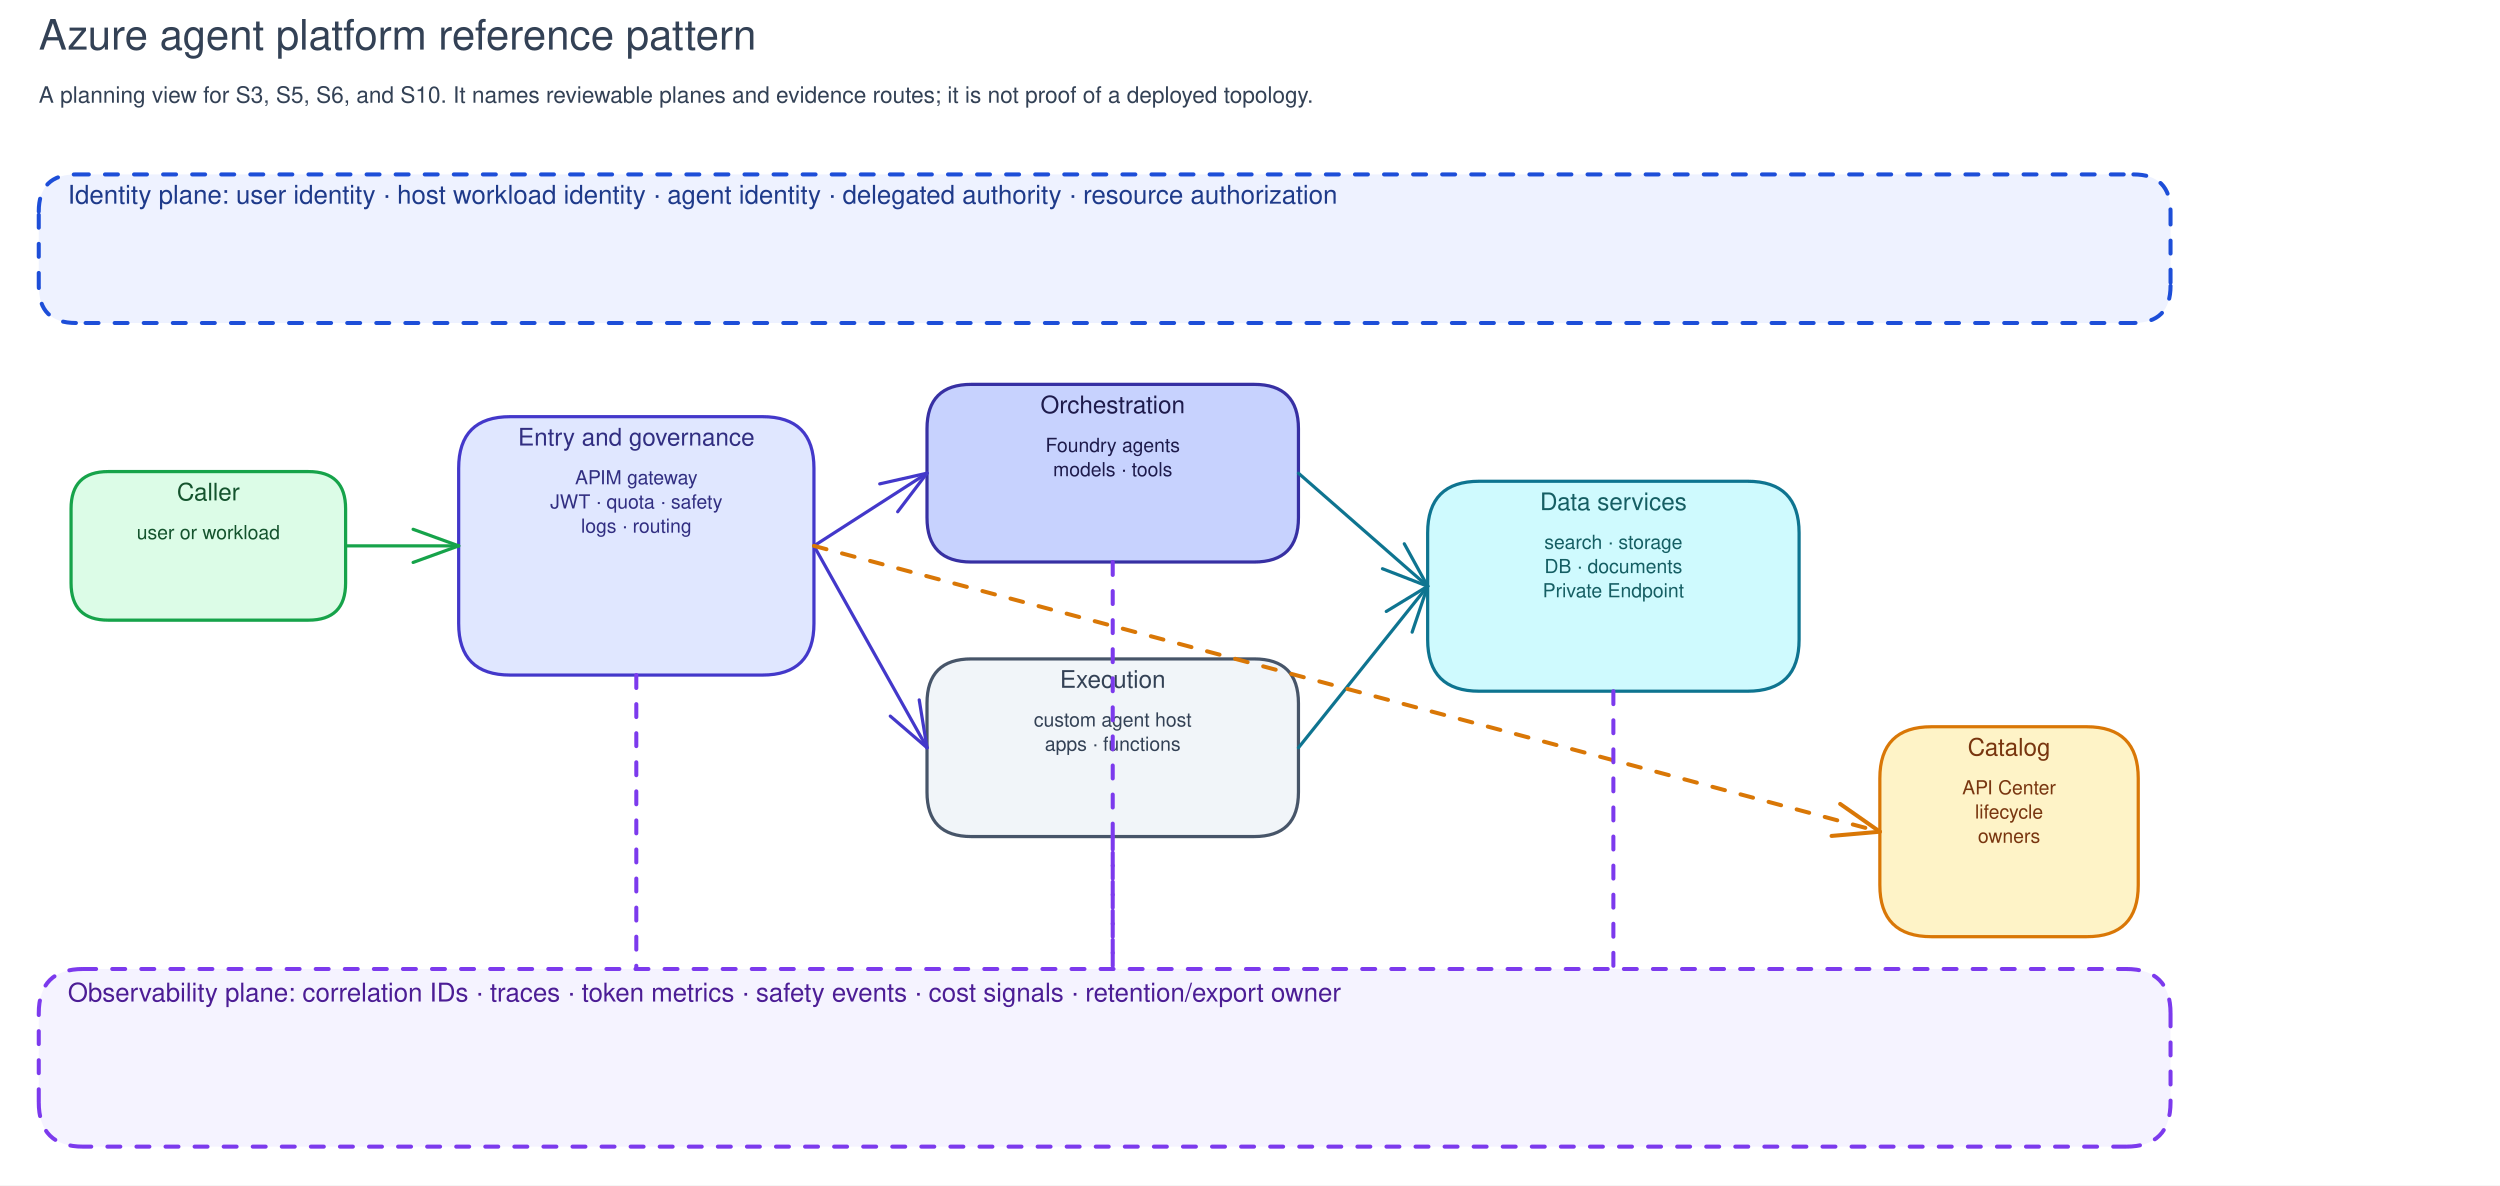
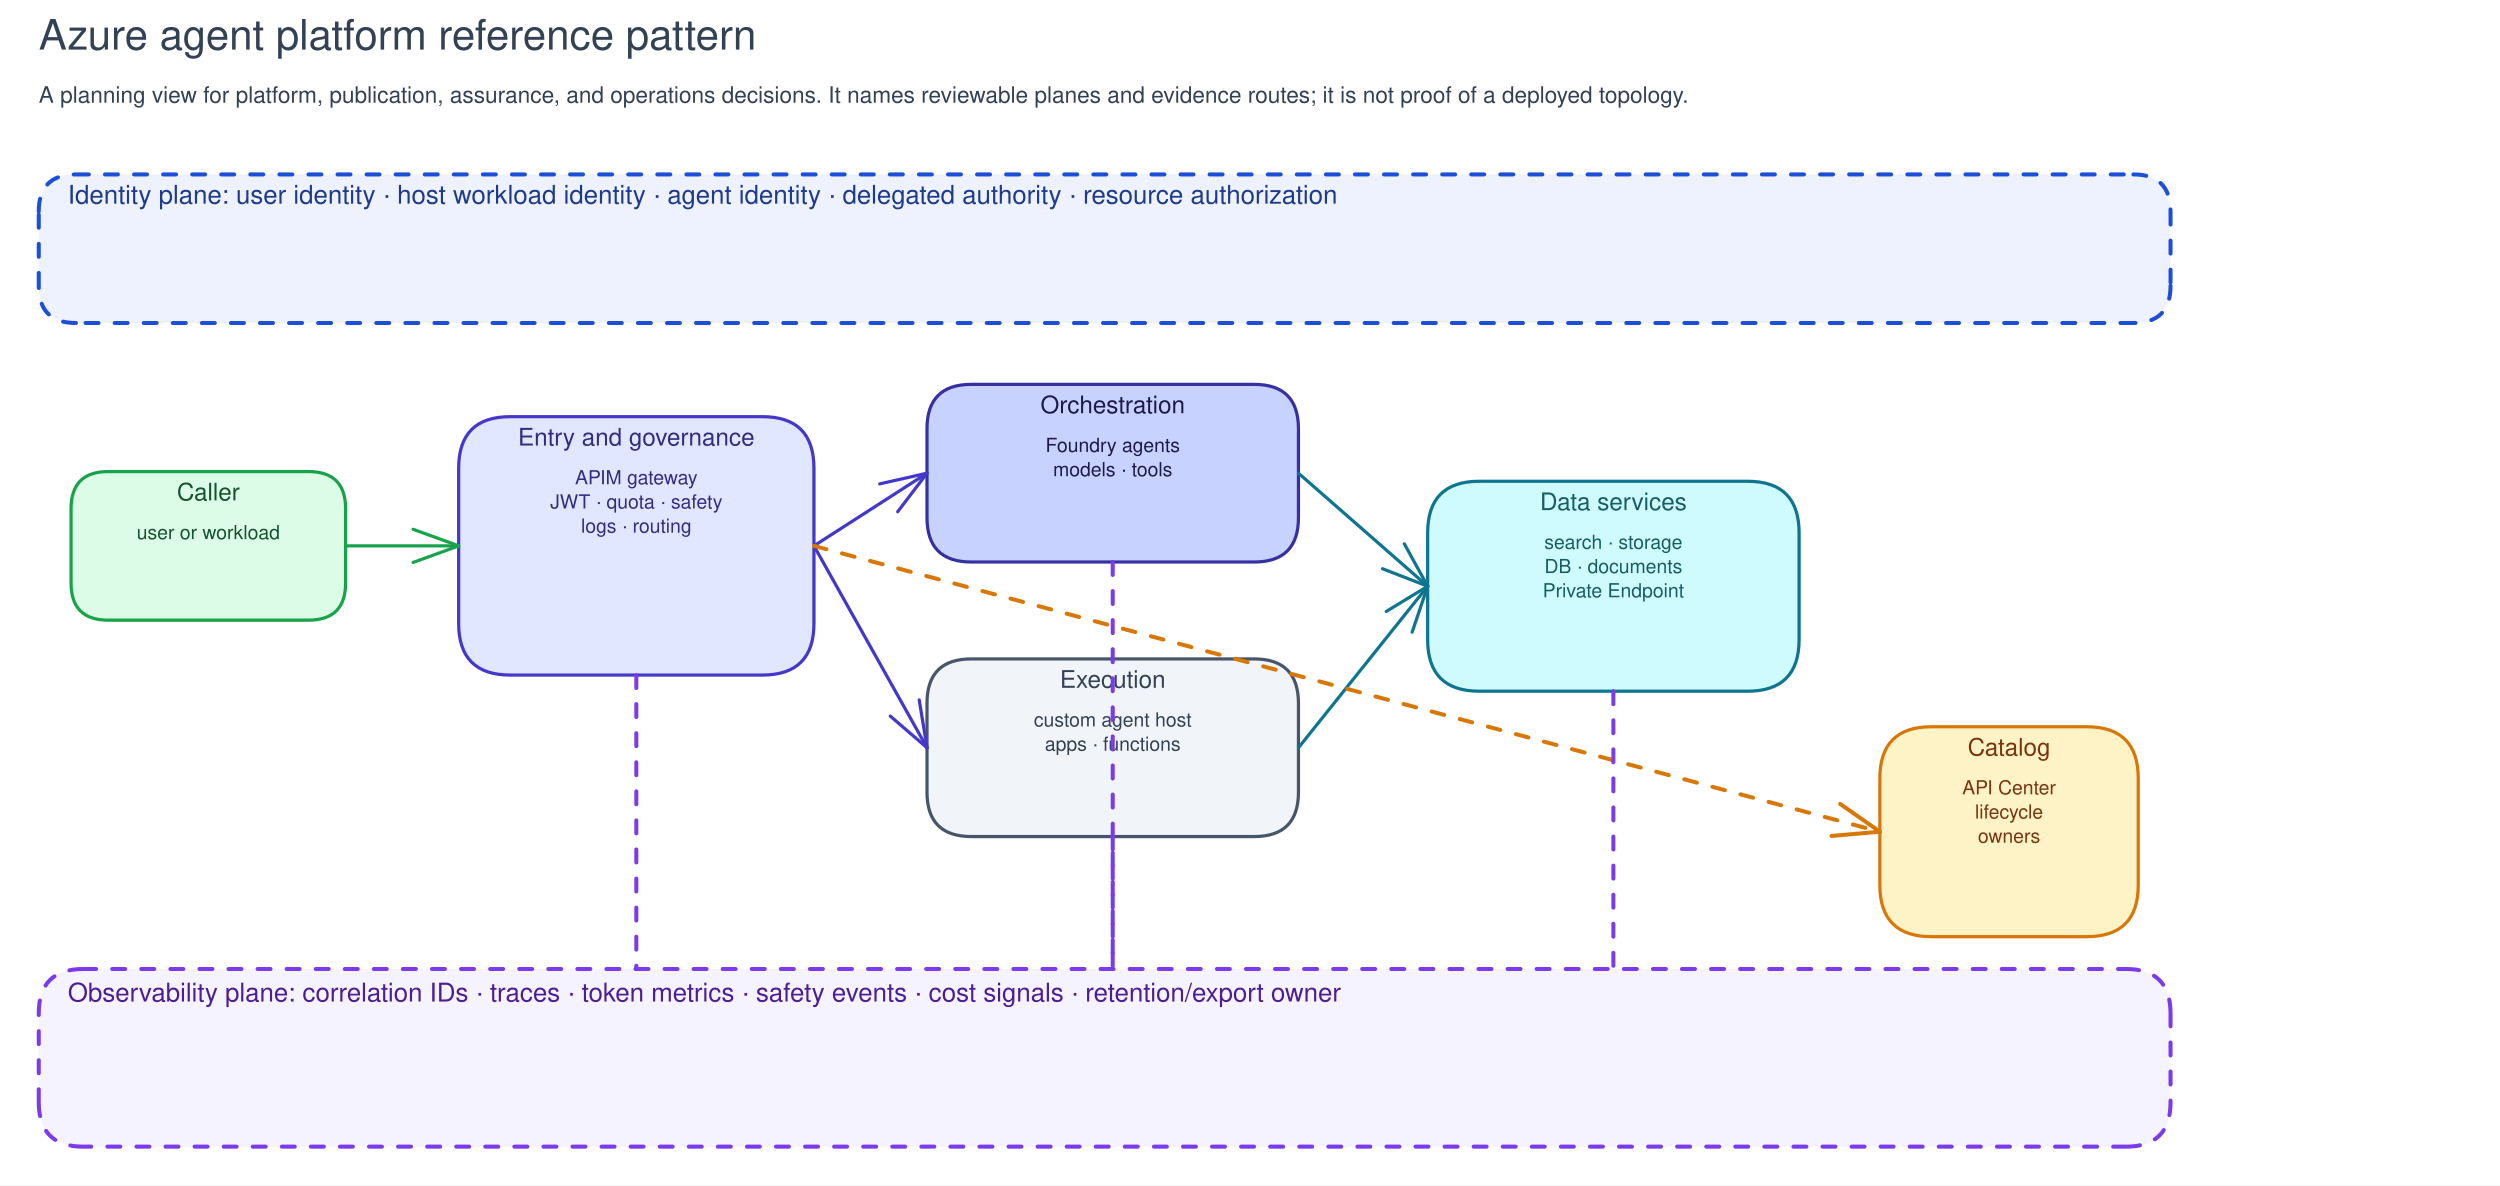
<svg xmlns="http://www.w3.org/2000/svg" version="1.1" viewBox="0 0 1548 734" width="1548" height="734">
  <defs>
    <style class="style-fonts">
      @font-face {
        font-family: "Virgil";
        src: url("https://unpkg.com/@excalidraw/excalidraw@undefined/dist/excalidraw-assets/Virgil.woff2");
      }
      @font-face {
        font-family: "Cascadia";
        src: url("https://unpkg.com/@excalidraw/excalidraw@undefined/dist/excalidraw-assets/Cascadia.woff2");
      }
      @font-face {
        font-family: "Assistant";
        src: url("https://unpkg.com/@excalidraw/excalidraw@undefined/dist/excalidraw-assets/Assistant-Regular.woff2");
      }
    </style>
  </defs>
  <rect x="0" y="0" width="1548" height="734" fill="#ffffff" />
  <g transform="translate(24 24) rotate(0 750 16.25)">
    <text x="0" y="0" font-family="Helvetica, Segoe UI Emoji" font-size="26px" fill="#334155" text-anchor="start" style="white-space: pre;" direction="ltr" dominant-baseline="text-before-edge">Azure agent platform reference pattern</text>
  </g>
  <g transform="translate(24 60) rotate(0 750 8.75)">
-     <text x="0" y="0" font-family="Helvetica, Segoe UI Emoji" font-size="14px" fill="#334155" text-anchor="start" style="white-space: pre;" direction="ltr" dominant-baseline="text-before-edge">A planning view for S3, S5, S6, and S10. It names reviewable planes and evidence routes; it is not proof of a deployed topology.</text>
+     <text x="0" y="0" font-family="Helvetica, Segoe UI Emoji" font-size="14px" fill="#334155" text-anchor="start" style="white-space: pre;" direction="ltr" dominant-baseline="text-before-edge">A planning view for platform, publication, assurance, and operations decisions. It names reviewable planes and evidence routes; it is not proof of a deployed topology.</text>
  </g>
  <g stroke-linecap="round" transform="translate(24 108) rotate(0 660 46)">
-     <path d="M23 0 C289.66 0, 556.31 0, 1297 0 C1312.33 0, 1320 7.67, 1320 23 C1320 37.95, 1320 52.9, 1320 69 C1320 84.33, 1312.33 92, 1297 92 C845.68 92, 394.36 92, 23 92 C7.67 92, 0 84.33, 0 69 C0 52.78, 0 36.56, 0 23 C0 7.67, 7.67 0, 23 0" stroke="none" stroke-width="0" fill="#eef2ff" />
-     <path d="M23 0 C285.33 0, 547.66 0, 1297 0 M1297 0 C1312.33 0, 1320 7.67, 1320 23 M1320 23 C1320 35.78, 1320 48.55, 1320 69 M1320 69 C1320 84.33, 1312.33 92, 1297 92 M1297 92 C1022.41 92, 747.82 92, 23 92 M23 92 C7.67 92, 0 84.33, 0 69 M0 69 C0 53.34, 0 37.68, 0 23 M0 23 C0 7.67, 7.67 0, 23 0" stroke="#1d4ed8" stroke-width="2.5" fill="none" stroke-dasharray="8 10" />
+     <path d="M23 0 C444.34 0, 865.68 0, 1297 0 C1312.33 0, 1320 7.67, 1320 23 C1320 36.84, 1320 50.68, 1320 69 C1320 84.33, 1312.33 92, 1297 92 C971.74 92, 646.47 92, 23 92 C7.67 92, 0 84.33, 0 69 C0 57.76, 0 46.51, 0 23 C0 7.67, 7.67 0, 23 0" stroke="none" stroke-width="0" fill="#eef2ff" />
+     <path d="M23 0 C283.77 0, 544.54 0, 1297 0 M1297 0 C1312.33 0, 1320 7.67, 1320 23 M1320 23 C1320 34.44, 1320 45.88, 1320 69 M1320 69 C1320 84.33, 1312.33 92, 1297 92 M1297 92 C994.55 92, 692.1 92, 23 92 M23 92 C7.67 92, 0 84.33, 0 69 M0 69 C0 56.65, 0 44.31, 0 23 M0 23 C0 7.67, 7.67 0, 23 0" stroke="#1d4ed8" stroke-width="2.5" fill="none" stroke-dasharray="8 10" />
  </g>
  <g transform="translate(42 122) rotate(0 640 10)">
    <text x="0" y="0" font-family="Helvetica, Segoe UI Emoji" font-size="16px" fill="#1e3a8a" text-anchor="start" style="white-space: pre;" direction="ltr" dominant-baseline="text-before-edge">Identity plane: user identity · host workload identity · agent identity · delegated authority · resource authorization</text>
  </g>
  <g stroke-linecap="round" transform="translate(44 292) rotate(0 85 46)">
-     <path d="M23 0 C52.66 0, 82.31 0, 147 0 C162.33 0, 170 7.67, 170 23 C170 39.23, 170 55.47, 170 69 C170 84.33, 162.33 92, 147 92 C113.31 92, 79.61 92, 23 92 C7.67 92, 0 84.33, 0 69 C0 56.48, 0 43.97, 0 23 C0 7.67, 7.67 0, 23 0" stroke="none" stroke-width="0" fill="#dcfce7" />
-     <path d="M23 0 C48.55 0, 74.1 0, 147 0 M23 0 C58.67 0, 94.35 0, 147 0 M147 0 C162.33 0, 170 7.67, 170 23 M147 0 C162.33 0, 170 7.67, 170 23 M170 23 C170 37.06, 170 51.11, 170 69 M170 23 C170 38.09, 170 53.18, 170 69 M170 69 C170 84.33, 162.33 92, 147 92 M170 69 C170 84.33, 162.33 92, 147 92 M147 92 C116.23 92, 85.46 92, 23 92 M147 92 C116.41 92, 85.82 92, 23 92 M23 92 C7.67 92, 0 84.33, 0 69 M23 92 C7.67 92, 0 84.33, 0 69 M0 69 C0 51.29, 0 33.59, 0 23 M0 69 C0 58.53, 0 48.06, 0 23 M0 23 C0 7.67, 7.67 0, 23 0 M0 23 C0 7.67, 7.67 0, 23 0" stroke="#16a34a" stroke-width="2" fill="none" />
+     <path d="M23 0 C70.54 0, 118.08 0, 147 0 C162.33 0, 170 7.67, 170 23 C170 38.22, 170 53.43, 170 69 C170 84.33, 162.33 92, 147 92 C109.61 92, 72.22 92, 23 92 C7.67 92, 0 84.33, 0 69 C0 56.7, 0 44.4, 0 23 C0 7.67, 7.67 0, 23 0" stroke="none" stroke-width="0" fill="#dcfce7" />
+     <path d="M23 0 C48.4 0, 73.79 0, 147 0 M23 0 C51.94 0, 80.88 0, 147 0 M147 0 C162.33 0, 170 7.67, 170 23 M147 0 C162.33 0, 170 7.67, 170 23 M170 23 C170 38.06, 170 53.13, 170 69 M170 23 C170 40.87, 170 58.75, 170 69 M170 69 C170 84.33, 162.33 92, 147 92 M170 69 C170 84.33, 162.33 92, 147 92 M147 92 C101.18 92, 55.35 92, 23 92 M147 92 C106.36 92, 65.72 92, 23 92 M23 92 C7.67 92, 0 84.33, 0 69 M23 92 C7.67 92, 0 84.33, 0 69 M0 69 C0 55.85, 0 42.69, 0 23 M0 69 C0 52.17, 0 35.34, 0 23 M0 23 C0 7.67, 7.67 0, 23 0 M0 23 C0 7.67, 7.67 0, 23 0" stroke="#16a34a" stroke-width="2" fill="none" />
  </g>
  <g transform="translate(50 306) rotate(0 79 9.375)">
    <text x="79" y="0" font-family="Helvetica, Segoe UI Emoji" font-size="15px" fill="#14532d" text-anchor="middle" style="white-space: pre;" direction="ltr" dominant-baseline="text-before-edge">Caller</text>
  </g>
  <g transform="translate(50 330.75) rotate(0 79 7.5)">
    <text x="79" y="0" font-family="Helvetica, Segoe UI Emoji" font-size="12px" fill="#14532d" text-anchor="middle" style="white-space: pre;" direction="ltr" dominant-baseline="text-before-edge">user or workload</text>
  </g>
  <g stroke-linecap="round" transform="translate(284 258) rotate(0 110 80)">
-     <path d="M32 0 C75.45 0, 118.9 0, 188 0 C209.33 0, 220 10.67, 220 32 C220 52.91, 220 73.83, 220 128 C220 149.33, 209.33 160, 188 160 C131.93 160, 75.85 160, 32 160 C10.67 160, 0 149.33, 0 128 C0 100.34, 0 72.67, 0 32 C0 10.67, 10.67 0, 32 0" stroke="none" stroke-width="0" fill="#e0e7ff" />
-     <path d="M32 0 C64.17 0, 96.34 0, 188 0 M32 0 C80.58 0, 129.17 0, 188 0 M188 0 C209.33 0, 220 10.67, 220 32 M188 0 C209.33 0, 220 10.67, 220 32 M220 32 C220 55.11, 220 78.21, 220 128 M220 32 C220 59.65, 220 87.3, 220 128 M220 128 C220 149.33, 209.33 160, 188 160 M220 128 C220 149.33, 209.33 160, 188 160 M188 160 C140.2 160, 92.41 160, 32 160 M188 160 C139.46 160, 90.92 160, 32 160 M32 160 C10.67 160, 0 149.33, 0 128 M32 160 C10.67 160, 0 149.33, 0 128 M0 128 C0 105.83, 0 83.67, 0 32 M0 128 C0 105.24, 0 82.48, 0 32 M0 32 C0 10.67, 10.67 0, 32 0 M0 32 C0 10.67, 10.67 0, 32 0" stroke="#4338ca" stroke-width="2" fill="none" />
+     <path d="M32 0 C66.75 0, 101.5 0, 188 0 C209.33 0, 220 10.67, 220 32 C220 69.99, 220 107.98, 220 128 C220 149.33, 209.33 160, 188 160 C127.28 160, 66.56 160, 32 160 C10.67 160, 0 149.33, 0 128 C0 100.78, 0 73.57, 0 32 C0 10.67, 10.67 0, 32 0" stroke="none" stroke-width="0" fill="#e0e7ff" />
+     <path d="M32 0 C63.98 0, 95.96 0, 188 0 M32 0 C72.11 0, 112.22 0, 188 0 M188 0 C209.33 0, 220 10.67, 220 32 M188 0 C209.33 0, 220 10.67, 220 32 M220 32 C220 57.21, 220 82.41, 220 128 M220 32 C220 65.46, 220 98.91, 220 128 M220 128 C220 149.33, 209.33 160, 188 160 M220 128 C220 149.33, 209.33 160, 188 160 M188 160 C152.46 160, 116.93 160, 32 160 M188 160 C126.82 160, 65.63 160, 32 160 M32 160 C10.67 160, 0 149.33, 0 128 M32 160 C10.67 160, 0 149.33, 0 128 M0 128 C0 96.13, 0 64.26, 0 32 M0 128 C0 91.97, 0 55.94, 0 32 M0 32 C0 10.67, 10.67 0, 32 0 M0 32 C0 10.67, 10.67 0, 32 0" stroke="#4338ca" stroke-width="2" fill="none" />
  </g>
  <g transform="translate(290 272) rotate(0 104 9.375)">
    <text x="104" y="0" font-family="Helvetica, Segoe UI Emoji" font-size="15px" fill="#312e81" text-anchor="middle" style="white-space: pre;" direction="ltr" dominant-baseline="text-before-edge">Entry and governance</text>
  </g>
  <g transform="translate(290 296.75) rotate(0 104 22.5)">
    <text x="104" y="0" font-family="Helvetica, Segoe UI Emoji" font-size="12px" fill="#312e81" text-anchor="middle" style="white-space: pre;" direction="ltr" dominant-baseline="text-before-edge">APIM gateway</text>
    <text x="104" y="15" font-family="Helvetica, Segoe UI Emoji" font-size="12px" fill="#312e81" text-anchor="middle" style="white-space: pre;" direction="ltr" dominant-baseline="text-before-edge">JWT · quota · safety</text>
    <text x="104" y="30" font-family="Helvetica, Segoe UI Emoji" font-size="12px" fill="#312e81" text-anchor="middle" style="white-space: pre;" direction="ltr" dominant-baseline="text-before-edge">logs · routing</text>
  </g>
  <g stroke-linecap="round" transform="translate(574 238) rotate(0 115 55)">
-     <path d="M27.5 0 C83.13 0, 138.75 0, 202.5 0 C220.83 0, 230 9.17, 230 27.5 C230 43.05, 230 58.61, 230 82.5 C230 100.83, 220.83 110, 202.5 110 C159.25 110, 115.99 110, 27.5 110 C9.17 110, 0 100.83, 0 82.5 C0 65.76, 0 49.03, 0 27.5 C0 9.17, 9.17 0, 27.5 0" stroke="none" stroke-width="0" fill="#c7d2fe" />
-     <path d="M27.5 0 C63.62 0, 99.75 0, 202.5 0 M27.5 0 C86.16 0, 144.81 0, 202.5 0 M202.5 0 C220.83 0, 230 9.17, 230 27.5 M202.5 0 C220.83 0, 230 9.17, 230 27.5 M230 27.5 C230 48.17, 230 68.84, 230 82.5 M230 27.5 C230 41.14, 230 54.77, 230 82.5 M230 82.5 C230 100.83, 220.83 110, 202.5 110 M230 82.5 C230 100.83, 220.83 110, 202.5 110 M202.5 110 C138.69 110, 74.88 110, 27.5 110 M202.5 110 C136.77 110, 71.04 110, 27.5 110 M27.5 110 C9.17 110, 0 100.83, 0 82.5 M27.5 110 C9.17 110, 0 100.83, 0 82.5 M0 82.5 C0 67.27, 0 52.04, 0 27.5 M0 82.5 C0 68.94, 0 55.38, 0 27.5 M0 27.5 C0 9.17, 9.17 0, 27.5 0 M0 27.5 C0 9.17, 9.17 0, 27.5 0" stroke="#3730a3" stroke-width="2" fill="none" />
+     <path d="M27.5 0 C73.37 0, 119.23 0, 202.5 0 C220.83 0, 230 9.17, 230 27.5 C230 41.84, 230 56.17, 230 82.5 C230 100.83, 220.83 110, 202.5 110 C154.03 110, 105.56 110, 27.5 110 C9.17 110, 0 100.83, 0 82.5 C0 66.02, 0 49.54, 0 27.5 C0 9.17, 9.17 0, 27.5 0" stroke="none" stroke-width="0" fill="#c7d2fe" />
+     <path d="M27.5 0 C63.41 0, 99.32 0, 202.5 0 M27.5 0 C76.65 0, 125.8 0, 202.5 0 M202.5 0 C220.83 0, 230 9.17, 230 27.5 M202.5 0 C220.83 0, 230 9.17, 230 27.5 M230 27.5 C230 49.37, 230 71.24, 230 82.5 M230 27.5 C230 44.46, 230 61.43, 230 82.5 M230 82.5 C230 100.83, 220.83 110, 202.5 110 M230 82.5 C230 100.83, 220.83 110, 202.5 110 M202.5 110 C152.44 110, 102.39 110, 27.5 110 M202.5 110 C157.58 110, 112.67 110, 27.5 110 M27.5 110 C9.17 110, 0 100.83, 0 82.5 M27.5 110 C9.17 110, 0 100.83, 0 82.5 M0 82.5 C0 61.71, 0 40.93, 0 27.5 M0 82.5 C0 61.33, 0 40.17, 0 27.5 M0 27.5 C0 9.17, 9.17 0, 27.5 0 M0 27.5 C0 9.17, 9.17 0, 27.5 0" stroke="#3730a3" stroke-width="2" fill="none" />
  </g>
  <g transform="translate(580 252) rotate(0 109 9.375)">
    <text x="109" y="0" font-family="Helvetica, Segoe UI Emoji" font-size="15px" fill="#1e1b4b" text-anchor="middle" style="white-space: pre;" direction="ltr" dominant-baseline="text-before-edge">Orchestration</text>
  </g>
  <g transform="translate(580 276.75) rotate(0 109 15)">
    <text x="109" y="0" font-family="Helvetica, Segoe UI Emoji" font-size="12px" fill="#1e1b4b" text-anchor="middle" style="white-space: pre;" direction="ltr" dominant-baseline="text-before-edge">Foundry agents</text>
    <text x="109" y="15" font-family="Helvetica, Segoe UI Emoji" font-size="12px" fill="#1e1b4b" text-anchor="middle" style="white-space: pre;" direction="ltr" dominant-baseline="text-before-edge">models · tools</text>
  </g>
  <g stroke-linecap="round" transform="translate(574 408) rotate(0 115 55)">
-     <path d="M27.5 0 C90.01 0, 152.52 0, 202.5 0 C220.83 0, 230 9.17, 230 27.5 C230 46.63, 230 65.75, 230 82.5 C230 100.83, 220.83 110, 202.5 110 C143.9 110, 85.29 110, 27.5 110 C9.17 110, 0 100.83, 0 82.5 C0 64.88, 0 47.26, 0 27.5 C0 9.17, 9.17 0, 27.5 0" stroke="none" stroke-width="0" fill="#f1f5f9" />
-     <path d="M27.5 0 C63.66 0, 99.81 0, 202.5 0 M27.5 0 C90.31 0, 153.12 0, 202.5 0 M202.5 0 C220.83 0, 230 9.17, 230 27.5 M202.5 0 C220.83 0, 230 9.17, 230 27.5 M230 27.5 C230 44.6, 230 61.7, 230 82.5 M230 27.5 C230 38.93, 230 50.36, 230 82.5 M230 82.5 C230 100.83, 220.83 110, 202.5 110 M230 82.5 C230 100.83, 220.83 110, 202.5 110 M202.5 110 C163.5 110, 124.5 110, 27.5 110 M202.5 110 C160.49 110, 118.48 110, 27.5 110 M27.5 110 C9.17 110, 0 100.83, 0 82.5 M27.5 110 C9.17 110, 0 100.83, 0 82.5 M0 82.5 C0 64.74, 0 46.98, 0 27.5 M0 82.5 C0 68.42, 0 54.33, 0 27.5 M0 27.5 C0 9.17, 9.17 0, 27.5 0 M0 27.5 C0 9.17, 9.17 0, 27.5 0" stroke="#475569" stroke-width="2" fill="none" />
+     <path d="M27.5 0 C80.25 0, 133.01 0, 202.5 0 C220.83 0, 230 9.17, 230 27.5 C230 45.41, 230 63.32, 230 82.5 C230 100.83, 220.83 110, 202.5 110 C138.68 110, 74.86 110, 27.5 110 C9.17 110, 0 100.83, 0 82.5 C0 65.14, 0 47.77, 0 27.5 C0 9.17, 9.17 0, 27.5 0" stroke="none" stroke-width="0" fill="#f1f5f9" />
+     <path d="M27.5 0 C63.44 0, 99.38 0, 202.5 0 M27.5 0 C80.81 0, 134.11 0, 202.5 0 M202.5 0 C220.83 0, 230 9.17, 230 27.5 M202.5 0 C220.83 0, 230 9.17, 230 27.5 M230 27.5 C230 45.8, 230 64.1, 230 82.5 M230 27.5 C230 42.26, 230 57.02, 230 82.5 M230 82.5 C230 100.83, 220.83 110, 202.5 110 M230 82.5 C230 100.83, 220.83 110, 202.5 110 M202.5 110 C142.25 110, 82 110, 27.5 110 M202.5 110 C146.3 110, 90.11 110, 27.5 110 M27.5 110 C9.17 110, 0 100.83, 0 82.5 M27.5 110 C9.17 110, 0 100.83, 0 82.5 M0 82.5 C0 70.18, 0 57.87, 0 27.5 M0 82.5 C0 60.81, 0 39.12, 0 27.5 M0 27.5 C0 9.17, 9.17 0, 27.5 0 M0 27.5 C0 9.17, 9.17 0, 27.5 0" stroke="#475569" stroke-width="2" fill="none" />
  </g>
  <g transform="translate(580 422) rotate(0 109 9.375)">
    <text x="109" y="0" font-family="Helvetica, Segoe UI Emoji" font-size="15px" fill="#334155" text-anchor="middle" style="white-space: pre;" direction="ltr" dominant-baseline="text-before-edge">Execution</text>
  </g>
  <g transform="translate(580 446.75) rotate(0 109 15)">
    <text x="109" y="0" font-family="Helvetica, Segoe UI Emoji" font-size="12px" fill="#334155" text-anchor="middle" style="white-space: pre;" direction="ltr" dominant-baseline="text-before-edge">custom agent host</text>
    <text x="109" y="15" font-family="Helvetica, Segoe UI Emoji" font-size="12px" fill="#334155" text-anchor="middle" style="white-space: pre;" direction="ltr" dominant-baseline="text-before-edge">apps · functions</text>
  </g>
  <g stroke-linecap="round" transform="translate(884 298) rotate(0 115 65)">
-     <path d="M32 0 C97.83 0, 163.66 0, 198 0 C219.33 0, 230 10.67, 230 32 C230 46.04, 230 60.08, 230 98 C230 119.33, 219.33 130, 198 130 C161.05 130, 124.09 130, 32 130 C10.67 130, 0 119.33, 0 98 C0 75.79, 0 53.58, 0 32 C0 10.67, 10.67 0, 32 0" stroke="none" stroke-width="0" fill="#cffafe" />
-     <path d="M32 0 C66.33 0, 100.66 0, 198 0 M32 0 C95.52 0, 159.04 0, 198 0 M198 0 C219.33 0, 230 10.67, 230 32 M198 0 C219.33 0, 230 10.67, 230 32 M230 32 C230 48.23, 230 64.47, 230 98 M230 32 C230 56.27, 230 80.55, 230 98 M230 98 C230 119.33, 219.33 130, 198 130 M230 98 C230 119.33, 219.33 130, 198 130 M198 130 C151.34 130, 104.67 130, 32 130 M198 130 C147.45 130, 96.9 130, 32 130 M32 130 C10.67 130, 0 119.33, 0 98 M32 130 C10.67 130, 0 119.33, 0 98 M0 98 C0 73.65, 0 49.31, 0 32 M0 98 C0 80.47, 0 62.94, 0 32 M0 32 C0 10.67, 10.67 0, 32 0 M0 32 C0 10.67, 10.67 0, 32 0" stroke="#0e7490" stroke-width="2" fill="none" />
+     <path d="M32 0 C88.57 0, 145.14 0, 198 0 C219.33 0, 230 10.67, 230 32 C230 57.78, 230 83.55, 230 98 C230 119.33, 219.33 130, 198 130 C156.1 130, 114.2 130, 32 130 C10.67 130, 0 119.33, 0 98 C0 76.1, 0 54.2, 0 32 C0 10.67, 10.67 0, 32 0" stroke="none" stroke-width="0" fill="#cffafe" />
+     <path d="M32 0 C66.12 0, 100.25 0, 198 0 M32 0 C86.51 0, 141.01 0, 198 0 M198 0 C219.33 0, 230 10.67, 230 32 M198 0 C219.33 0, 230 10.67, 230 32 M230 32 C230 49.68, 230 67.36, 230 98 M230 32 C230 47.07, 230 62.13, 230 98 M230 98 C230 119.33, 219.33 130, 198 130 M230 98 C230 119.33, 219.33 130, 198 130 M198 130 C164.38 130, 130.76 130, 32 130 M198 130 C134 130, 69.99 130, 32 130 M32 130 C10.67 130, 0 119.33, 0 98 M32 130 C10.67 130, 0 119.33, 0 98 M0 98 C0 80.18, 0 62.37, 0 32 M0 98 C0 84.55, 0 71.09, 0 32 M0 32 C0 10.67, 10.67 0, 32 0 M0 32 C0 10.67, 10.67 0, 32 0" stroke="#0e7490" stroke-width="2" fill="none" />
  </g>
  <g transform="translate(890 312) rotate(0 109 9.375)">
    <text x="109" y="0" font-family="Helvetica, Segoe UI Emoji" font-size="15px" fill="#155e63" text-anchor="middle" style="white-space: pre;" direction="ltr" dominant-baseline="text-before-edge">Data services</text>
  </g>
  <g transform="translate(890 336.75) rotate(0 109 22.5)">
    <text x="109" y="0" font-family="Helvetica, Segoe UI Emoji" font-size="12px" fill="#155e63" text-anchor="middle" style="white-space: pre;" direction="ltr" dominant-baseline="text-before-edge">search · storage</text>
    <text x="109" y="15" font-family="Helvetica, Segoe UI Emoji" font-size="12px" fill="#155e63" text-anchor="middle" style="white-space: pre;" direction="ltr" dominant-baseline="text-before-edge">DB · documents</text>
    <text x="109" y="30" font-family="Helvetica, Segoe UI Emoji" font-size="12px" fill="#155e63" text-anchor="middle" style="white-space: pre;" direction="ltr" dominant-baseline="text-before-edge">Private Endpoint</text>
  </g>
  <g stroke-linecap="round" transform="translate(1164 450) rotate(0 80 65)">
-     <path d="M32 0 C54.65 0, 77.29 0, 128 0 C149.33 0, 160 10.67, 160 32 C160 50.32, 160 68.65, 160 98 C160 119.33, 149.33 130, 128 130 C98.21 130, 68.42 130, 32 130 C10.67 130, 0 119.33, 0 98 C0 74.73, 0 51.46, 0 32 C0 10.67, 10.67 0, 32 0" stroke="none" stroke-width="0" fill="#fef3c7" />
-     <path d="M32 0 C51.87 0, 71.74 0, 128 0 M32 0 C51.81 0, 71.63 0, 128 0 M128 0 C149.33 0, 160 10.67, 160 32 M128 0 C149.33 0, 160 10.67, 160 32 M160 32 C160 57.15, 160 82.3, 160 98 M160 32 C160 53.63, 160 75.26, 160 98 M160 98 C160 119.33, 149.33 130, 128 130 M160 98 C160 119.33, 149.33 130, 128 130 M128 130 C95.42 130, 62.84 130, 32 130 M128 130 C92.58 130, 57.16 130, 32 130 M32 130 C10.67 130, 0 119.33, 0 98 M32 130 C10.67 130, 0 119.33, 0 98 M0 98 C0 83.82, 0 69.64, 0 32 M0 98 C0 79.84, 0 61.69, 0 32 M0 32 C0 10.67, 10.67 0, 32 0 M0 32 C0 10.67, 10.67 0, 32 0" stroke="#d97706" stroke-width="2" fill="none" />
+     <path d="M32 0 C68.49 0, 104.99 0, 128 0 C149.33 0, 160 10.67, 160 32 C160 48.86, 160 65.73, 160 98 C160 119.33, 149.33 130, 128 130 C95.35 130, 62.69 130, 32 130 C10.67 130, 0 119.33, 0 98 C0 75.04, 0 52.08, 0 32 C0 10.67, 10.67 0, 32 0" stroke="none" stroke-width="0" fill="#fef3c7" />
+     <path d="M32 0 C51.75 0, 71.5 0, 128 0 M32 0 C65.8 0, 99.6 0, 128 0 M128 0 C149.33 0, 160 10.67, 160 32 M128 0 C149.33 0, 160 10.67, 160 32 M160 32 C160 45.39, 160 58.79, 160 98 M160 32 C160 57.62, 160 83.24, 160 98 M160 98 C160 119.33, 149.33 130, 128 130 M160 98 C160 119.33, 149.33 130, 128 130 M128 130 C102.97 130, 77.93 130, 32 130 M128 130 C104 130, 80 130, 32 130 M32 130 C10.67 130, 0 119.33, 0 98 M32 130 C10.67 130, 0 119.33, 0 98 M0 98 C0 77.15, 0 56.3, 0 32 M0 98 C0 83.92, 0 69.84, 0 32 M0 32 C0 10.67, 10.67 0, 32 0 M0 32 C0 10.67, 10.67 0, 32 0" stroke="#d97706" stroke-width="2" fill="none" />
  </g>
  <g transform="translate(1170 464) rotate(0 74 9.375)">
    <text x="74" y="0" font-family="Helvetica, Segoe UI Emoji" font-size="15px" fill="#78350f" text-anchor="middle" style="white-space: pre;" direction="ltr" dominant-baseline="text-before-edge">Catalog</text>
  </g>
  <g transform="translate(1170 488.75) rotate(0 74 22.5)">
    <text x="74" y="0" font-family="Helvetica, Segoe UI Emoji" font-size="12px" fill="#78350f" text-anchor="middle" style="white-space: pre;" direction="ltr" dominant-baseline="text-before-edge">API Center</text>
    <text x="74" y="15" font-family="Helvetica, Segoe UI Emoji" font-size="12px" fill="#78350f" text-anchor="middle" style="white-space: pre;" direction="ltr" dominant-baseline="text-before-edge">lifecycle</text>
    <text x="74" y="30" font-family="Helvetica, Segoe UI Emoji" font-size="12px" fill="#78350f" text-anchor="middle" style="white-space: pre;" direction="ltr" dominant-baseline="text-before-edge">owners</text>
  </g>
  <g stroke-linecap="round">
    <g transform="translate(214 338) rotate(0 35 0)">
-       <path d="M0 0 C14.5 0, 29 0, 70 0 M0 0 C16.11 0, 32.22 0, 70 0" stroke="#16a34a" stroke-width="2" fill="none" />
+       <path d="M0 0 C14.42 0, 28.83 0, 70 0 M0 0 C26.31 0, 52.62 0, 70 0" stroke="#16a34a" stroke-width="2" fill="none" />
    </g>
    <g transform="translate(214 338) rotate(0 35 0)">
-       <path d="M41.81 10.26 C47.65 8.13, 53.49 6.01, 70 0 M41.81 10.26 C48.3 7.9, 54.78 5.54, 70 0" stroke="#16a34a" stroke-width="2" fill="none" />
+       <path d="M41.81 10.26 C47.61 8.15, 53.42 6.03, 70 0 M41.81 10.26 C52.4 6.4, 63 2.55, 70 0" stroke="#16a34a" stroke-width="2" fill="none" />
    </g>
    <g transform="translate(214 338) rotate(0 35 0)">
-       <path d="M41.81 -10.26 C47.65 -8.13, 53.49 -6.01, 70 0 M41.81 -10.26 C48.3 -7.9, 54.78 -5.54, 70 0" stroke="#16a34a" stroke-width="2" fill="none" />
+       <path d="M41.81 -10.26 C47.61 -8.15, 53.42 -6.03, 70 0 M41.81 -10.26 C52.4 -6.4, 63 -2.55, 70 0" stroke="#16a34a" stroke-width="2" fill="none" />
    </g>
  </g>
  <mask />
  <g stroke-linecap="round">
    <g transform="translate(504 338) rotate(0 35 -22.5)">
-       <path d="M0 0 C14.51 -9.33, 29.01 -18.65, 70 -45 M0 0 C16.66 -10.71, 33.33 -21.42, 70 -45" stroke="#4338ca" stroke-width="2" fill="none" />
+       <path d="M0 0 C14.42 -9.27, 28.84 -18.54, 70 -45 M0 0 C26.86 -17.27, 53.72 -34.54, 70 -45" stroke="#4338ca" stroke-width="2" fill="none" />
    </g>
    <g transform="translate(504 338) rotate(0 35 -22.5)">
-       <path d="M51.84 -21.12 C55.6 -26.07, 59.36 -31.02, 70 -45 M51.84 -21.12 C56.16 -26.81, 60.48 -32.49, 70 -45" stroke="#4338ca" stroke-width="2" fill="none" />
+       <path d="M51.84 -21.12 C55.58 -26.04, 59.32 -30.96, 70 -45 M51.84 -21.12 C58.81 -30.29, 65.78 -39.45, 70 -45" stroke="#4338ca" stroke-width="2" fill="none" />
    </g>
    <g transform="translate(504 338) rotate(0 35 -22.5)">
-       <path d="M40.74 -38.39 C46.8 -39.76, 52.87 -41.13, 70 -45 M40.74 -38.39 C47.7 -39.96, 54.67 -41.54, 70 -45" stroke="#4338ca" stroke-width="2" fill="none" />
+       <path d="M40.74 -38.39 C46.77 -39.75, 52.79 -41.11, 70 -45 M40.74 -38.39 C51.97 -40.92, 63.2 -43.46, 70 -45" stroke="#4338ca" stroke-width="2" fill="none" />
    </g>
  </g>
  <mask />
  <g stroke-linecap="round">
    <g transform="translate(504 338) rotate(0 35 62.5)">
-       <path d="M0 0 C14.51 25.91, 29.02 51.82, 70 125 M0 0 C17.22 30.75, 34.43 61.49, 70 125" stroke="#4338ca" stroke-width="2" fill="none" />
+       <path d="M0 0 C14.42 25.76, 28.85 51.52, 70 125 M0 0 C27.42 48.96, 54.83 97.91, 70 125" stroke="#4338ca" stroke-width="2" fill="none" />
    </g>
    <g transform="translate(504 338) rotate(0 35 62.5)">
-       <path d="M47.27 105.42 C51.98 109.48, 56.7 113.54, 70 125 M47.27 105.42 C52.86 110.23, 58.45 115.05, 70 125" stroke="#4338ca" stroke-width="2" fill="none" />
+       <path d="M47.27 105.42 C51.96 109.45, 56.64 113.49, 70 125 M47.27 105.42 C56.17 113.09, 65.08 120.76, 70 125" stroke="#4338ca" stroke-width="2" fill="none" />
    </g>
    <g transform="translate(504 338) rotate(0 35 62.5)">
-       <path d="M65.18 95.39 C66.18 101.53, 67.18 107.67, 70 125 M65.18 95.39 C66.36 102.67, 67.55 109.96, 70 125" stroke="#4338ca" stroke-width="2" fill="none" />
+       <path d="M65.18 95.39 C66.17 101.49, 67.17 107.59, 70 125 M65.18 95.39 C67.07 106.99, 68.96 118.58, 70 125" stroke="#4338ca" stroke-width="2" fill="none" />
    </g>
  </g>
  <mask />
  <g stroke-linecap="round">
    <g transform="translate(804 293) rotate(0 40 35)">
-       <path d="M0 0 C16.59 14.52, 33.18 29.03, 80 70 M0 0 C20.31 17.77, 40.62 35.54, 80 70" stroke="#0e7490" stroke-width="2" fill="none" />
+       <path d="M0 0 C16.49 14.43, 32.98 28.86, 80 70 M0 0 C31.97 27.97, 63.93 55.94, 80 70" stroke="#0e7490" stroke-width="2" fill="none" />
    </g>
    <g transform="translate(804 293) rotate(0 40 35)">
-       <path d="M52.03 59.16 C57.83 61.41, 63.63 63.65, 80 70 M52.03 59.16 C59.13 61.91, 66.23 64.66, 80 70" stroke="#0e7490" stroke-width="2" fill="none" />
+       <path d="M52.03 59.16 C57.79 61.39, 63.56 63.63, 80 70 M52.03 59.16 C63.2 63.49, 74.38 67.82, 80 70" stroke="#0e7490" stroke-width="2" fill="none" />
    </g>
    <g transform="translate(804 293) rotate(0 40 35)">
-       <path d="M65.54 43.71 C68.54 49.16, 71.54 54.62, 80 70 M65.54 43.71 C69.21 50.39, 72.88 57.06, 80 70" stroke="#0e7490" stroke-width="2" fill="none" />
+       <path d="M65.54 43.71 C68.52 49.13, 71.5 54.55, 80 70 M65.54 43.71 C71.32 54.22, 77.1 64.72, 80 70" stroke="#0e7490" stroke-width="2" fill="none" />
    </g>
  </g>
  <mask />
  <g stroke-linecap="round">
    <g transform="translate(804 463) rotate(0 40 -50)">
-       <path d="M0 0 C16.59 -20.74, 33.19 -41.48, 80 -100 M0 0 C20.94 -26.18, 41.89 -52.36, 80 -100" stroke="#0e7490" stroke-width="2" fill="none" />
+       <path d="M0 0 C16.5 -20.62, 32.99 -41.24, 80 -100 M0 0 C16.6 -20.75, 33.2 -41.5, 80 -100" stroke="#0e7490" stroke-width="2" fill="none" />
    </g>
    <g transform="translate(804 463) rotate(0 40 -50)">
-       <path d="M70.4 -71.58 C72.39 -77.47, 74.38 -83.37, 80 -100 M70.4 -71.58 C72.91 -79.02, 75.43 -86.46, 80 -100" stroke="#0e7490" stroke-width="2" fill="none" />
+       <path d="M70.4 -71.58 C72.38 -77.44, 74.36 -83.3, 80 -100 M70.4 -71.58 C72.39 -77.47, 74.38 -83.37, 80 -100" stroke="#0e7490" stroke-width="2" fill="none" />
    </g>
    <g transform="translate(804 463) rotate(0 40 -50)">
-       <path d="M54.38 -84.4 C59.69 -87.63, 65.01 -90.87, 80 -100 M54.38 -84.4 C61.08 -88.48, 67.79 -92.57, 80 -100" stroke="#0e7490" stroke-width="2" fill="none" />
+       <path d="M54.38 -84.4 C59.66 -87.61, 64.94 -90.83, 80 -100 M54.38 -84.4 C59.69 -87.63, 65.01 -90.87, 80 -100" stroke="#0e7490" stroke-width="2" fill="none" />
    </g>
  </g>
  <mask />
  <g stroke-linecap="round">
    <g transform="translate(504 338) rotate(0 330 88.5)">
-       <path d="M0 0 C136.94 36.72, 273.88 73.45, 660 177" stroke="#d97706" stroke-width="2.5" fill="none" stroke-dasharray="8 10" />
+       <path d="M0 0 C136.13 36.51, 272.26 73.02, 660 177" stroke="#d97706" stroke-width="2.5" fill="none" stroke-dasharray="8 10" />
    </g>
    <g transform="translate(504 338) rotate(0 330 88.5)">
-       <path d="M630.11 179.61 C636.31 179.07, 642.52 178.53, 660 177" stroke="#d97706" stroke-width="2.5" fill="none" />
+       <path d="M630.11 179.61 C636.28 179.07, 642.44 178.53, 660 177" stroke="#d97706" stroke-width="2.5" fill="none" />
    </g>
    <g transform="translate(504 338) rotate(0 330 88.5)">
-       <path d="M635.43 159.79 C640.53 163.36, 645.63 166.93, 660 177" stroke="#d97706" stroke-width="2.5" fill="none" />
+       <path d="M635.43 159.79 C640.5 163.34, 645.57 166.89, 660 177" stroke="#d97706" stroke-width="2.5" fill="none" />
    </g>
  </g>
  <mask />
  <g stroke-linecap="round" transform="translate(24 600) rotate(0 660 55)">
-     <path d="M27.5 0 C424.82 0, 822.14 0, 1292.5 0 C1310.83 0, 1320 9.17, 1320 27.5 C1320 47.15, 1320 66.79, 1320 82.5 C1320 100.83, 1310.83 110, 1292.5 110 C846.15 110, 399.8 110, 27.5 110 C9.17 110, 0 100.83, 0 82.5 C0 62.5, 0 42.51, 0 27.5 C0 9.17, 9.17 0, 27.5 0" stroke="none" stroke-width="0" fill="#f5f3ff" />
-     <path d="M27.5 0 C290.05 0, 552.6 0, 1292.5 0 M1292.5 0 C1310.83 0, 1320 9.17, 1320 27.5 M1320 27.5 C1320 41.24, 1320 54.98, 1320 82.5 M1320 82.5 C1320 100.83, 1310.83 110, 1292.5 110 M1292.5 110 C803.74 110, 314.98 110, 27.5 110 M27.5 110 C9.17 110, 0 100.83, 0 82.5 M0 82.5 C0 69.49, 0 56.49, 0 27.5 M0 27.5 C0 9.17, 9.17 0, 27.5 0" stroke="#7c3aed" stroke-width="2.5" fill="none" stroke-dasharray="8 10" />
+     <path d="M27.5 0 C325.41 0, 623.32 0, 1292.5 0 C1310.83 0, 1320 9.17, 1320 27.5 C1320 45.82, 1320 64.14, 1320 82.5 C1320 100.83, 1310.83 110, 1292.5 110 C971.32 110, 650.13 110, 27.5 110 C9.17 110, 0 100.83, 0 82.5 C0 68.45, 0 54.41, 0 27.5 C0 9.17, 9.17 0, 27.5 0" stroke="none" stroke-width="0" fill="#f5f3ff" />
+     <path d="M27.5 0 C288.5 0, 549.49 0, 1292.5 0 M1292.5 0 C1310.83 0, 1320 9.17, 1320 27.5 M1320 27.5 C1320 39.64, 1320 51.78, 1320 82.5 M1320 82.5 C1320 100.83, 1310.83 110, 1292.5 110 M1292.5 110 C1029.07 110, 765.65 110, 27.5 110 M27.5 110 C9.17 110, 0 100.83, 0 82.5 M0 82.5 C0 62.46, 0 42.41, 0 27.5 M0 27.5 C0 9.17, 9.17 0, 27.5 0" stroke="#7c3aed" stroke-width="2.5" fill="none" stroke-dasharray="8 10" />
  </g>
  <g transform="translate(42 616) rotate(0 640 10)">
    <text x="0" y="0" font-family="Helvetica, Segoe UI Emoji" font-size="16px" fill="#4c1d95" text-anchor="start" style="white-space: pre;" direction="ltr" dominant-baseline="text-before-edge">Observability plane: correlation IDs · traces · token metrics · safety events · cost signals · retention/export owner</text>
  </g>
  <g stroke-linecap="round">
    <g transform="translate(394 418) rotate(0 0 91)">
-       <path d="M0 0 C0 37.8, 0 75.59, 0 182" stroke="#7c3aed" stroke-width="2.5" fill="none" stroke-dasharray="8 10" />
+       <path d="M0 0 C0 37.57, 0 75.15, 0 182" stroke="#7c3aed" stroke-width="2.5" fill="none" stroke-dasharray="8 10" />
    </g>
  </g>
  <mask />
  <g stroke-linecap="round">
    <g transform="translate(689 348) rotate(0 0 126)">
-       <path d="M0 0 C0 52.35, 0 104.7, 0 252" stroke="#7c3aed" stroke-width="2.5" fill="none" stroke-dasharray="8 10" />
+       <path d="M0 0 C0 52.04, 0 104.08, 0 252" stroke="#7c3aed" stroke-width="2.5" fill="none" stroke-dasharray="8 10" />
    </g>
  </g>
  <mask />
  <g stroke-linecap="round">
    <g transform="translate(689 518) rotate(0 0 41)">
-       <path d="M0 0 C0 17.04, 0 34.08, 0 82" stroke="#7c3aed" stroke-width="2.5" fill="none" stroke-dasharray="8 10" />
+       <path d="M0 0 C0 16.94, 0 33.88, 0 82" stroke="#7c3aed" stroke-width="2.5" fill="none" stroke-dasharray="8 10" />
    </g>
  </g>
  <mask />
  <g stroke-linecap="round">
    <g transform="translate(999 428) rotate(0 0 86)">
-       <path d="M0 0 C0 35.75, 0 71.5, 0 172" stroke="#7c3aed" stroke-width="2.5" fill="none" stroke-dasharray="8 10" />
+       <path d="M0 0 C0 35.54, 0 71.08, 0 172" stroke="#7c3aed" stroke-width="2.5" fill="none" stroke-dasharray="8 10" />
    </g>
  </g>
  <mask />
</svg>
